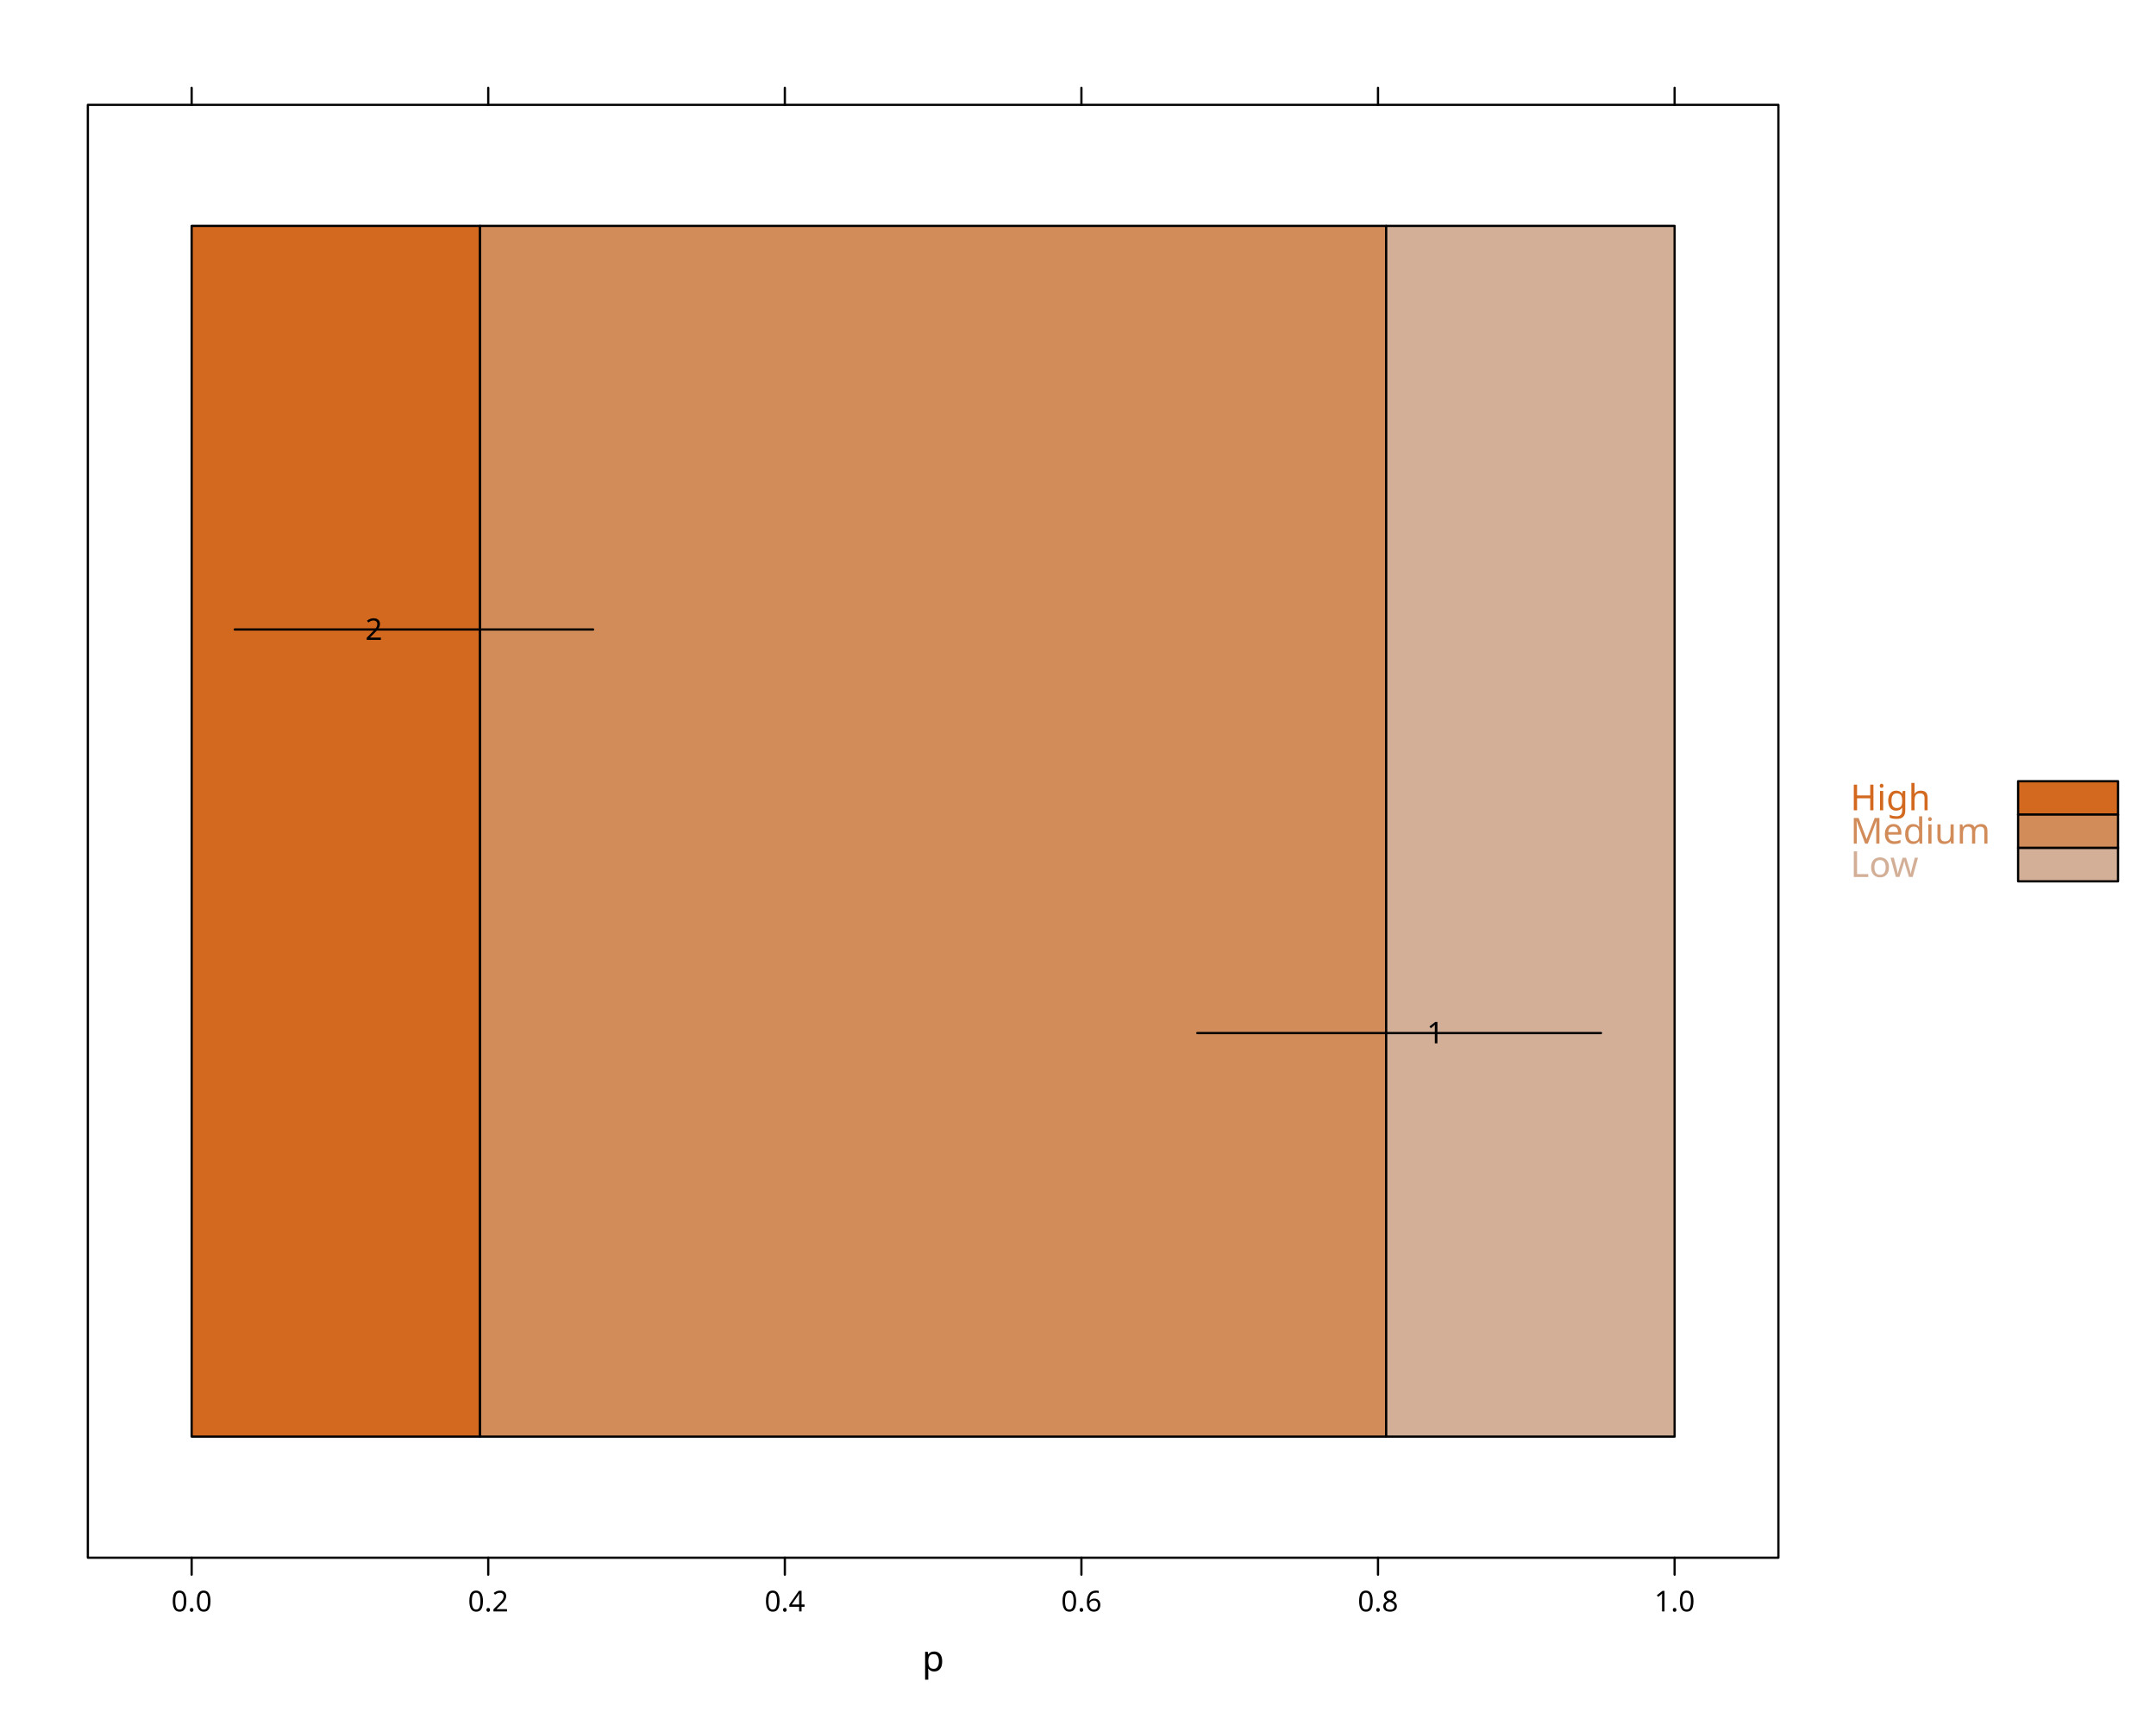
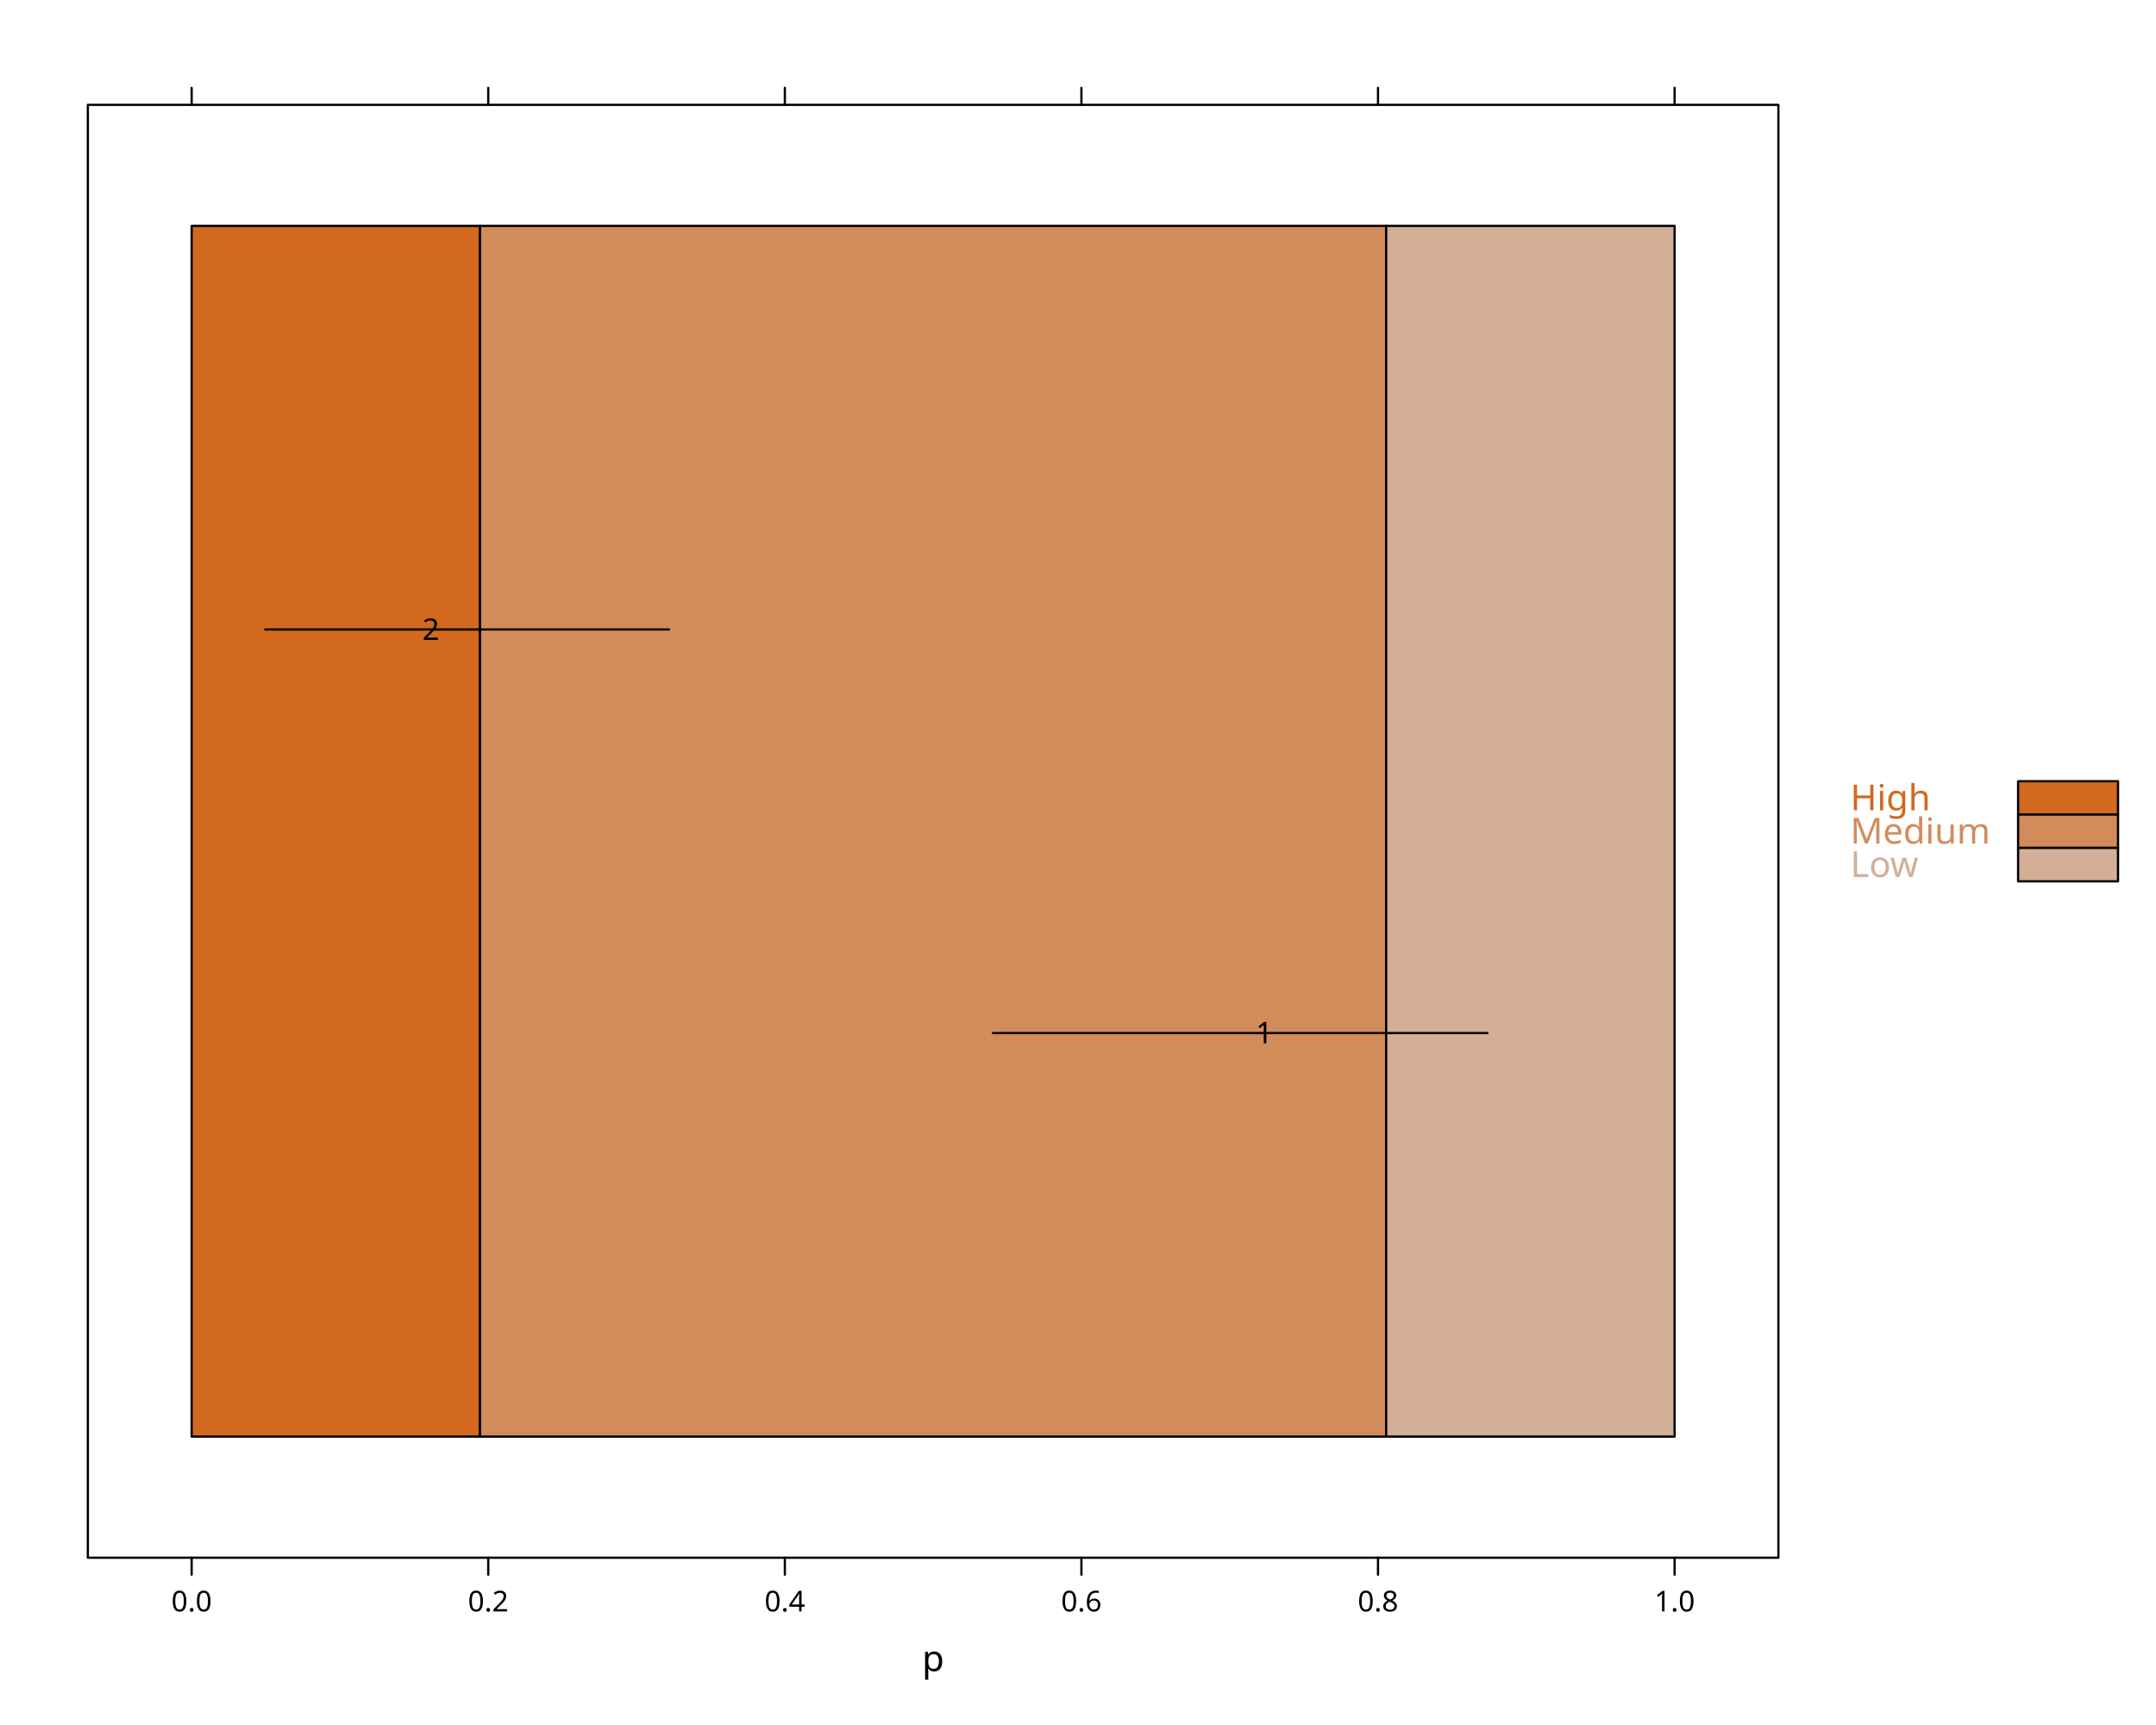
<svg xmlns="http://www.w3.org/2000/svg" class="svglite" data-engine-version="2.0" width="720.00pt" height="576.00pt" viewBox="0 0 720.00 576.00">
  <defs>
    <style type="text/css">
    .svglite line, .svglite polyline, .svglite polygon, .svglite path, .svglite rect, .svglite circle {
      fill: none;
      stroke: #000000;
      stroke-linecap: round;
      stroke-linejoin: round;
      stroke-miterlimit: 10.00;
    }
  </style>
  </defs>
  <rect width="100%" height="100%" style="stroke: none; fill: #FFFFFF;" />
  <defs>
    <clipPath id="cpMC4wMHw3MjAuMDB8MC4wMHw1NzYuMDA=">
      <rect x="0.00" y="0.00" width="720.00" height="576.00" />
    </clipPath>
  </defs>
  <g clip-path="url(#cpMC4wMHw3MjAuMDB8MC4wMHw1NzYuMDA=)">
    <rect x="0.00" y="0.00" width="720.00" height="576.00" style="stroke-width: 0.75; stroke: none;" />
    <text x="311.62" y="558.00" text-anchor="middle" style="font-size: 12.00px; font-family: sans;" textLength="6.67px" lengthAdjust="spacingAndGlyphs">p</text>
  </g>
  <defs>
    <clipPath id="cpMjkuMzR8NTkzLjkwfDM1LjAxfDUyMC4xMw==">
      <rect x="29.34" y="35.01" width="564.56" height="485.12" />
    </clipPath>
  </defs>
  <g clip-path="url(#cpMjkuMzR8NTkzLjkwfDM1LjAxfDUyMC4xMw==)">
</g>
  <g clip-path="url(#cpMC4wMHw3MjAuMDB8MC4wMHw1NzYuMDA=)">
    <line x1="64.00" y1="35.01" x2="64.00" y2="29.34" style="stroke-width: 0.75;" />
    <line x1="163.05" y1="35.01" x2="163.05" y2="29.34" style="stroke-width: 0.75;" />
    <line x1="262.10" y1="35.01" x2="262.10" y2="29.34" style="stroke-width: 0.75;" />
    <line x1="361.14" y1="35.01" x2="361.14" y2="29.34" style="stroke-width: 0.75;" />
    <line x1="460.19" y1="35.01" x2="460.19" y2="29.34" style="stroke-width: 0.75;" />
    <line x1="559.24" y1="35.01" x2="559.24" y2="29.34" style="stroke-width: 0.75;" />
    <line x1="64.00" y1="520.13" x2="64.00" y2="525.80" style="stroke-width: 0.75;" />
    <line x1="163.05" y1="520.13" x2="163.05" y2="525.80" style="stroke-width: 0.75;" />
    <line x1="262.10" y1="520.13" x2="262.10" y2="525.80" style="stroke-width: 0.75;" />
    <line x1="361.14" y1="520.13" x2="361.14" y2="525.80" style="stroke-width: 0.75;" />
    <line x1="460.19" y1="520.13" x2="460.19" y2="525.80" style="stroke-width: 0.75;" />
    <line x1="559.24" y1="520.13" x2="559.24" y2="525.80" style="stroke-width: 0.75;" />
    <text x="64.00" y="538.07" text-anchor="middle" style="font-size: 9.60px; font-family: sans;" textLength="13.35px" lengthAdjust="spacingAndGlyphs">0.0</text>
    <text x="163.05" y="538.07" text-anchor="middle" style="font-size: 9.60px; font-family: sans;" textLength="13.35px" lengthAdjust="spacingAndGlyphs">0.2</text>
    <text x="262.10" y="538.07" text-anchor="middle" style="font-size: 9.60px; font-family: sans;" textLength="13.35px" lengthAdjust="spacingAndGlyphs">0.4</text>
    <text x="361.14" y="538.07" text-anchor="middle" style="font-size: 9.60px; font-family: sans;" textLength="13.35px" lengthAdjust="spacingAndGlyphs">0.6</text>
    <text x="460.19" y="538.07" text-anchor="middle" style="font-size: 9.60px; font-family: sans;" textLength="13.35px" lengthAdjust="spacingAndGlyphs">0.8</text>
    <text x="559.24" y="538.07" text-anchor="middle" style="font-size: 9.60px; font-family: sans;" textLength="13.35px" lengthAdjust="spacingAndGlyphs">1.0</text>
  </g>
  <g clip-path="url(#cpMjkuMzR8NTkzLjkwfDM1LjAxfDUyMC4xMw==)">
    <rect x="64.00" y="75.43" width="96.32" height="404.27" style="stroke-width: 0.75; fill: #D2691E;" />
    <rect x="160.32" y="75.43" width="302.59" height="404.27" style="stroke-width: 0.75; fill: #D28C5A;" />
    <rect x="462.92" y="75.43" width="96.32" height="404.27" style="stroke-width: 0.75; fill: #D2AF96;" />
-     <text x="124.85" y="213.68" text-anchor="middle" style="font-size: 10.00px; font-family: sans;" textLength="5.56px" lengthAdjust="spacingAndGlyphs">2</text>
-     <text x="479.34" y="348.39" text-anchor="middle" style="font-size: 10.00px; font-family: sans;" textLength="5.56px" lengthAdjust="spacingAndGlyphs">1</text>
-     <line x1="78.39" y1="210.19" x2="198.07" y2="210.19" style="stroke-width: 0.75;" />
-     <line x1="399.84" y1="344.95" x2="534.66" y2="344.95" style="stroke-width: 0.75;" />
+     <text x="143.90" y="213.68" text-anchor="middle" style="font-size: 10.00px; font-family: sans;" textLength="5.56px" lengthAdjust="spacingAndGlyphs">2</text>
+     <text x="422.20" y="348.39" text-anchor="middle" style="font-size: 10.00px; font-family: sans;" textLength="5.56px" lengthAdjust="spacingAndGlyphs">1</text>
+     <line x1="88.58" y1="210.19" x2="223.41" y2="210.19" style="stroke-width: 0.75;" />
+     <line x1="331.58" y1="344.95" x2="496.74" y2="344.95" style="stroke-width: 0.75;" />
  </g>
  <g clip-path="url(#cpMC4wMHw3MjAuMDB8MC4wMHw1NzYuMDA=)">
    <rect x="29.34" y="35.01" width="564.56" height="485.12" style="stroke-width: 0.75;" />
    <rect x="611.24" y="260.86" width="102.76" height="33.42" style="stroke-width: 0.75; stroke: none;" />
    <text x="617.92" y="270.56" style="font-size: 12.00px; fill: #D2691E; font-family: sans;" textLength="24.68px" lengthAdjust="spacingAndGlyphs">High</text>
    <text x="617.92" y="281.70" style="font-size: 12.00px; fill: #D28C5A; font-family: sans;" textLength="42.69px" lengthAdjust="spacingAndGlyphs">Medium</text>
    <text x="617.92" y="292.84" style="font-size: 12.00px; fill: #D2AF96; font-family: sans;" textLength="22.02px" lengthAdjust="spacingAndGlyphs">Low</text>
    <rect x="673.95" y="260.86" width="33.37" height="11.14" style="stroke-width: 0.75; fill: #D2691E;" />
    <rect x="673.95" y="272.00" width="33.37" height="11.14" style="stroke-width: 0.75; fill: #D28C5A;" />
    <rect x="673.95" y="283.14" width="33.37" height="11.14" style="stroke-width: 0.75; fill: #D2AF96;" />
  </g>
</svg>
